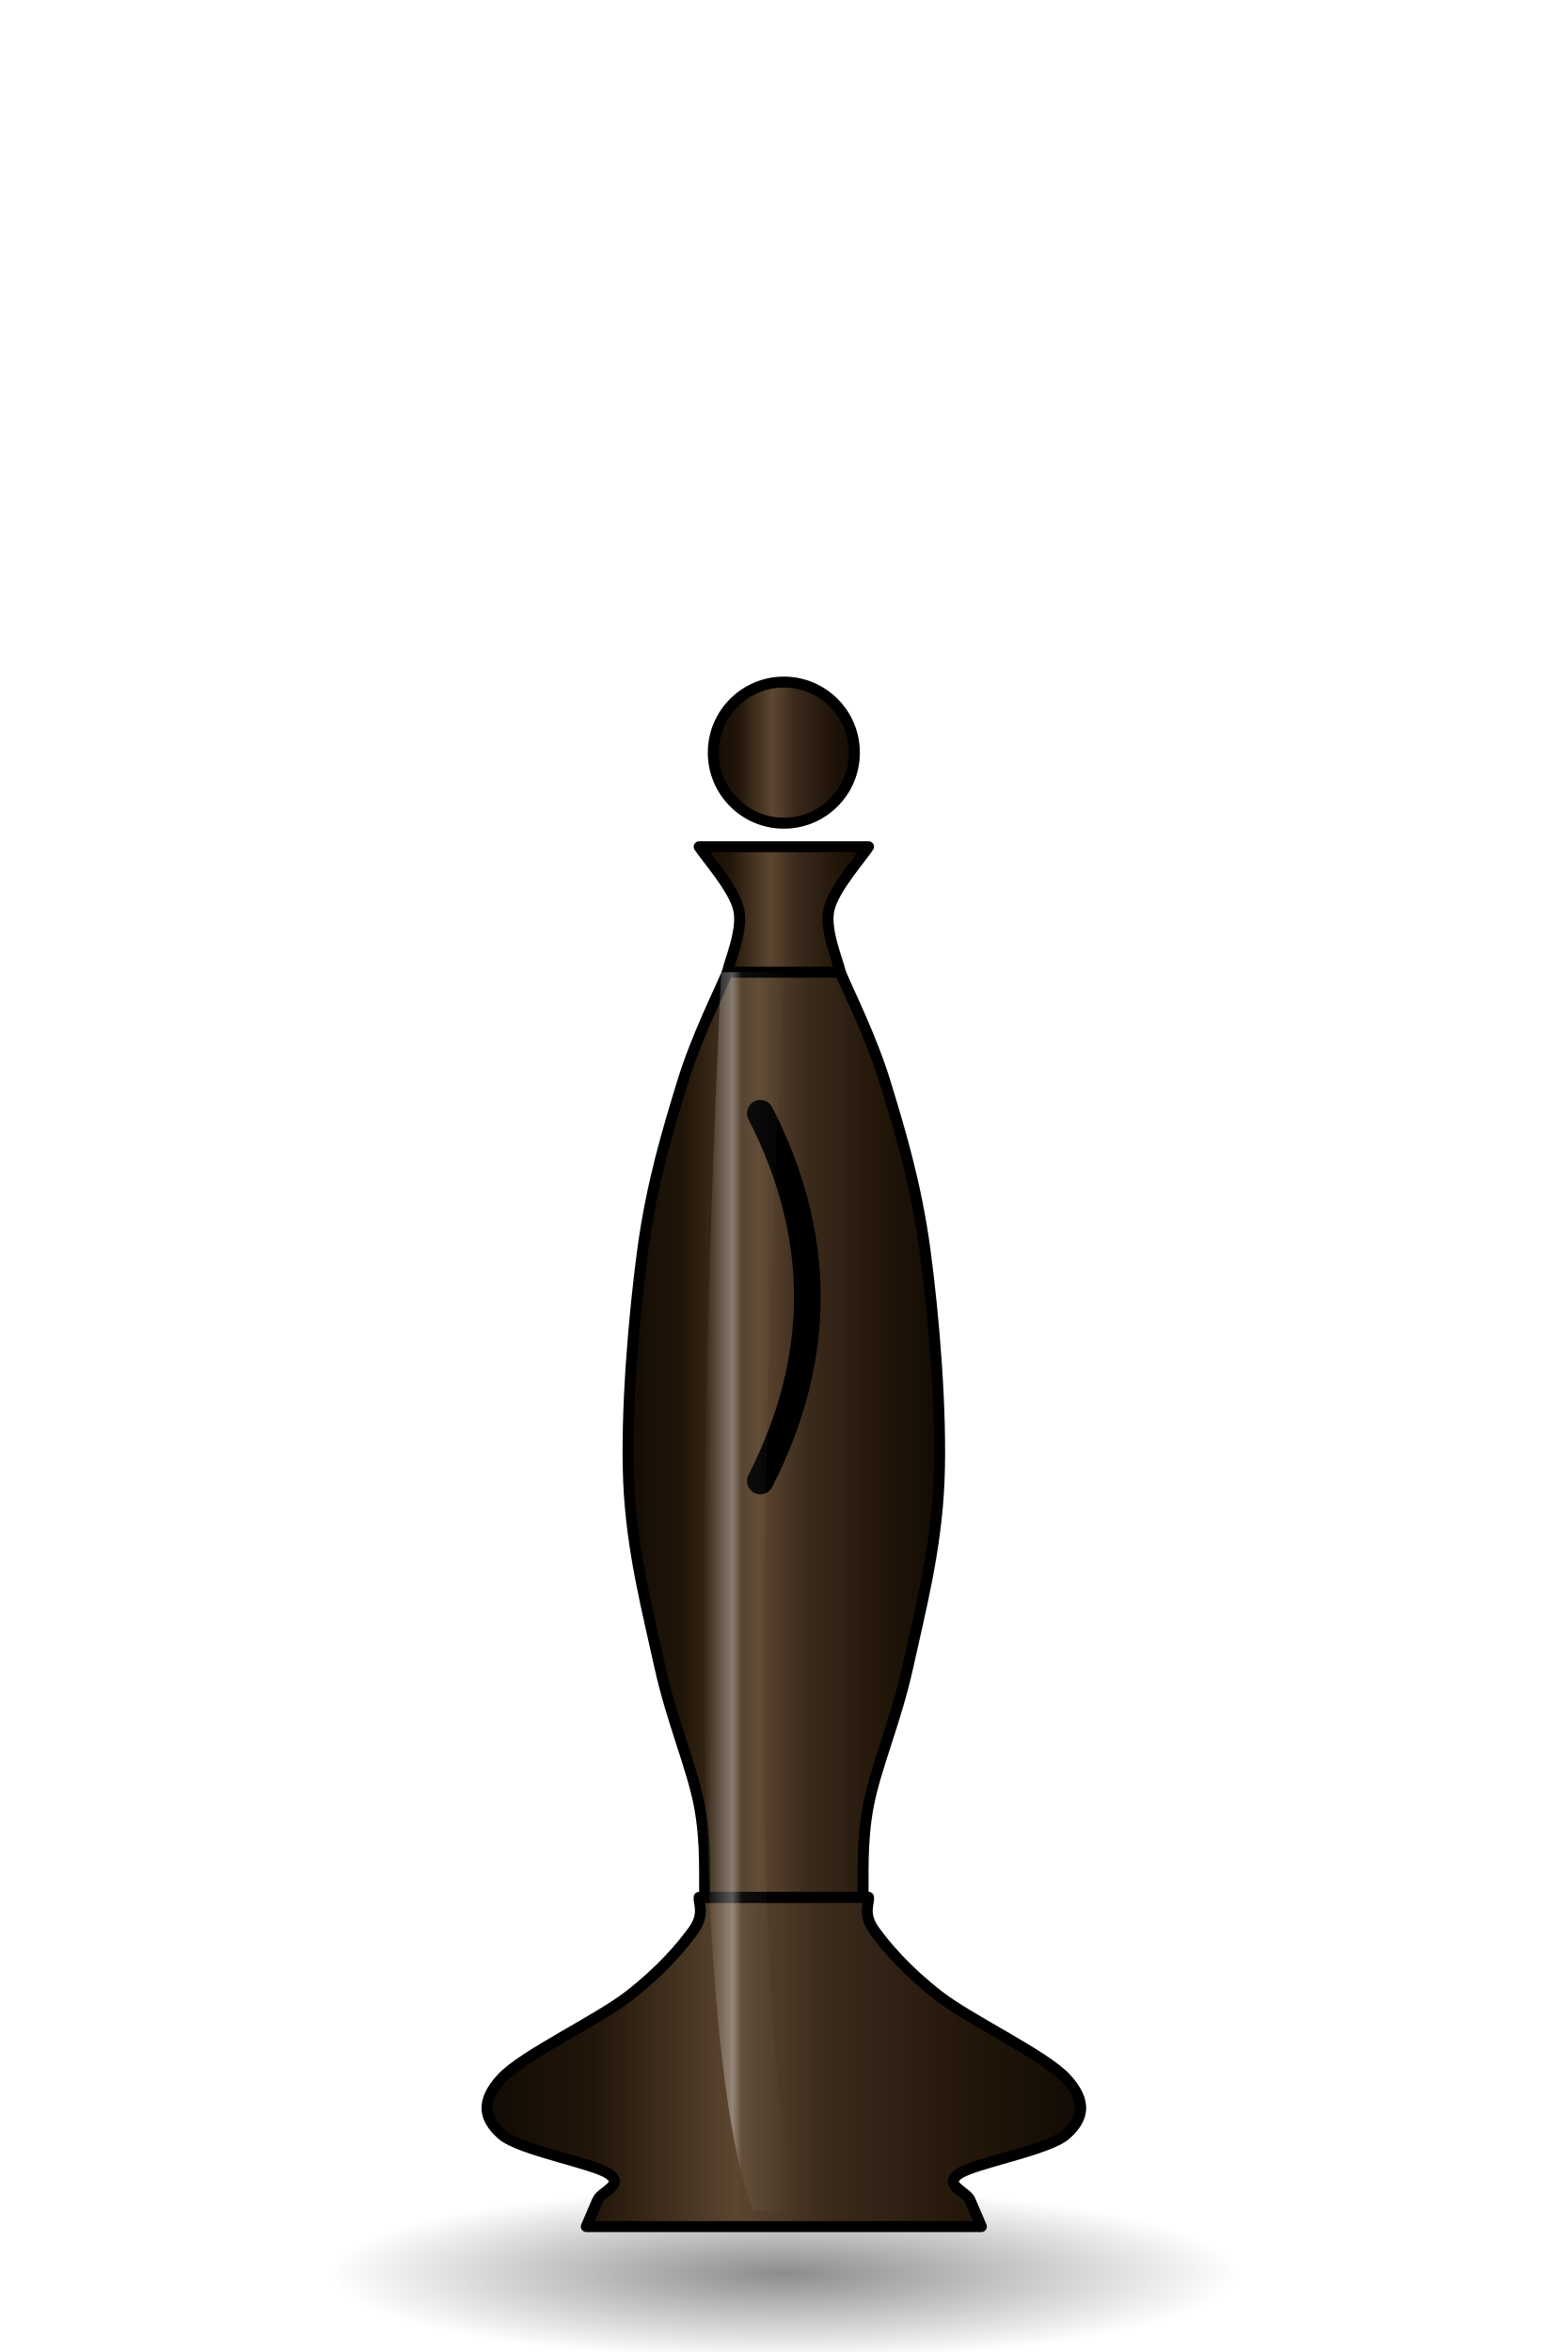
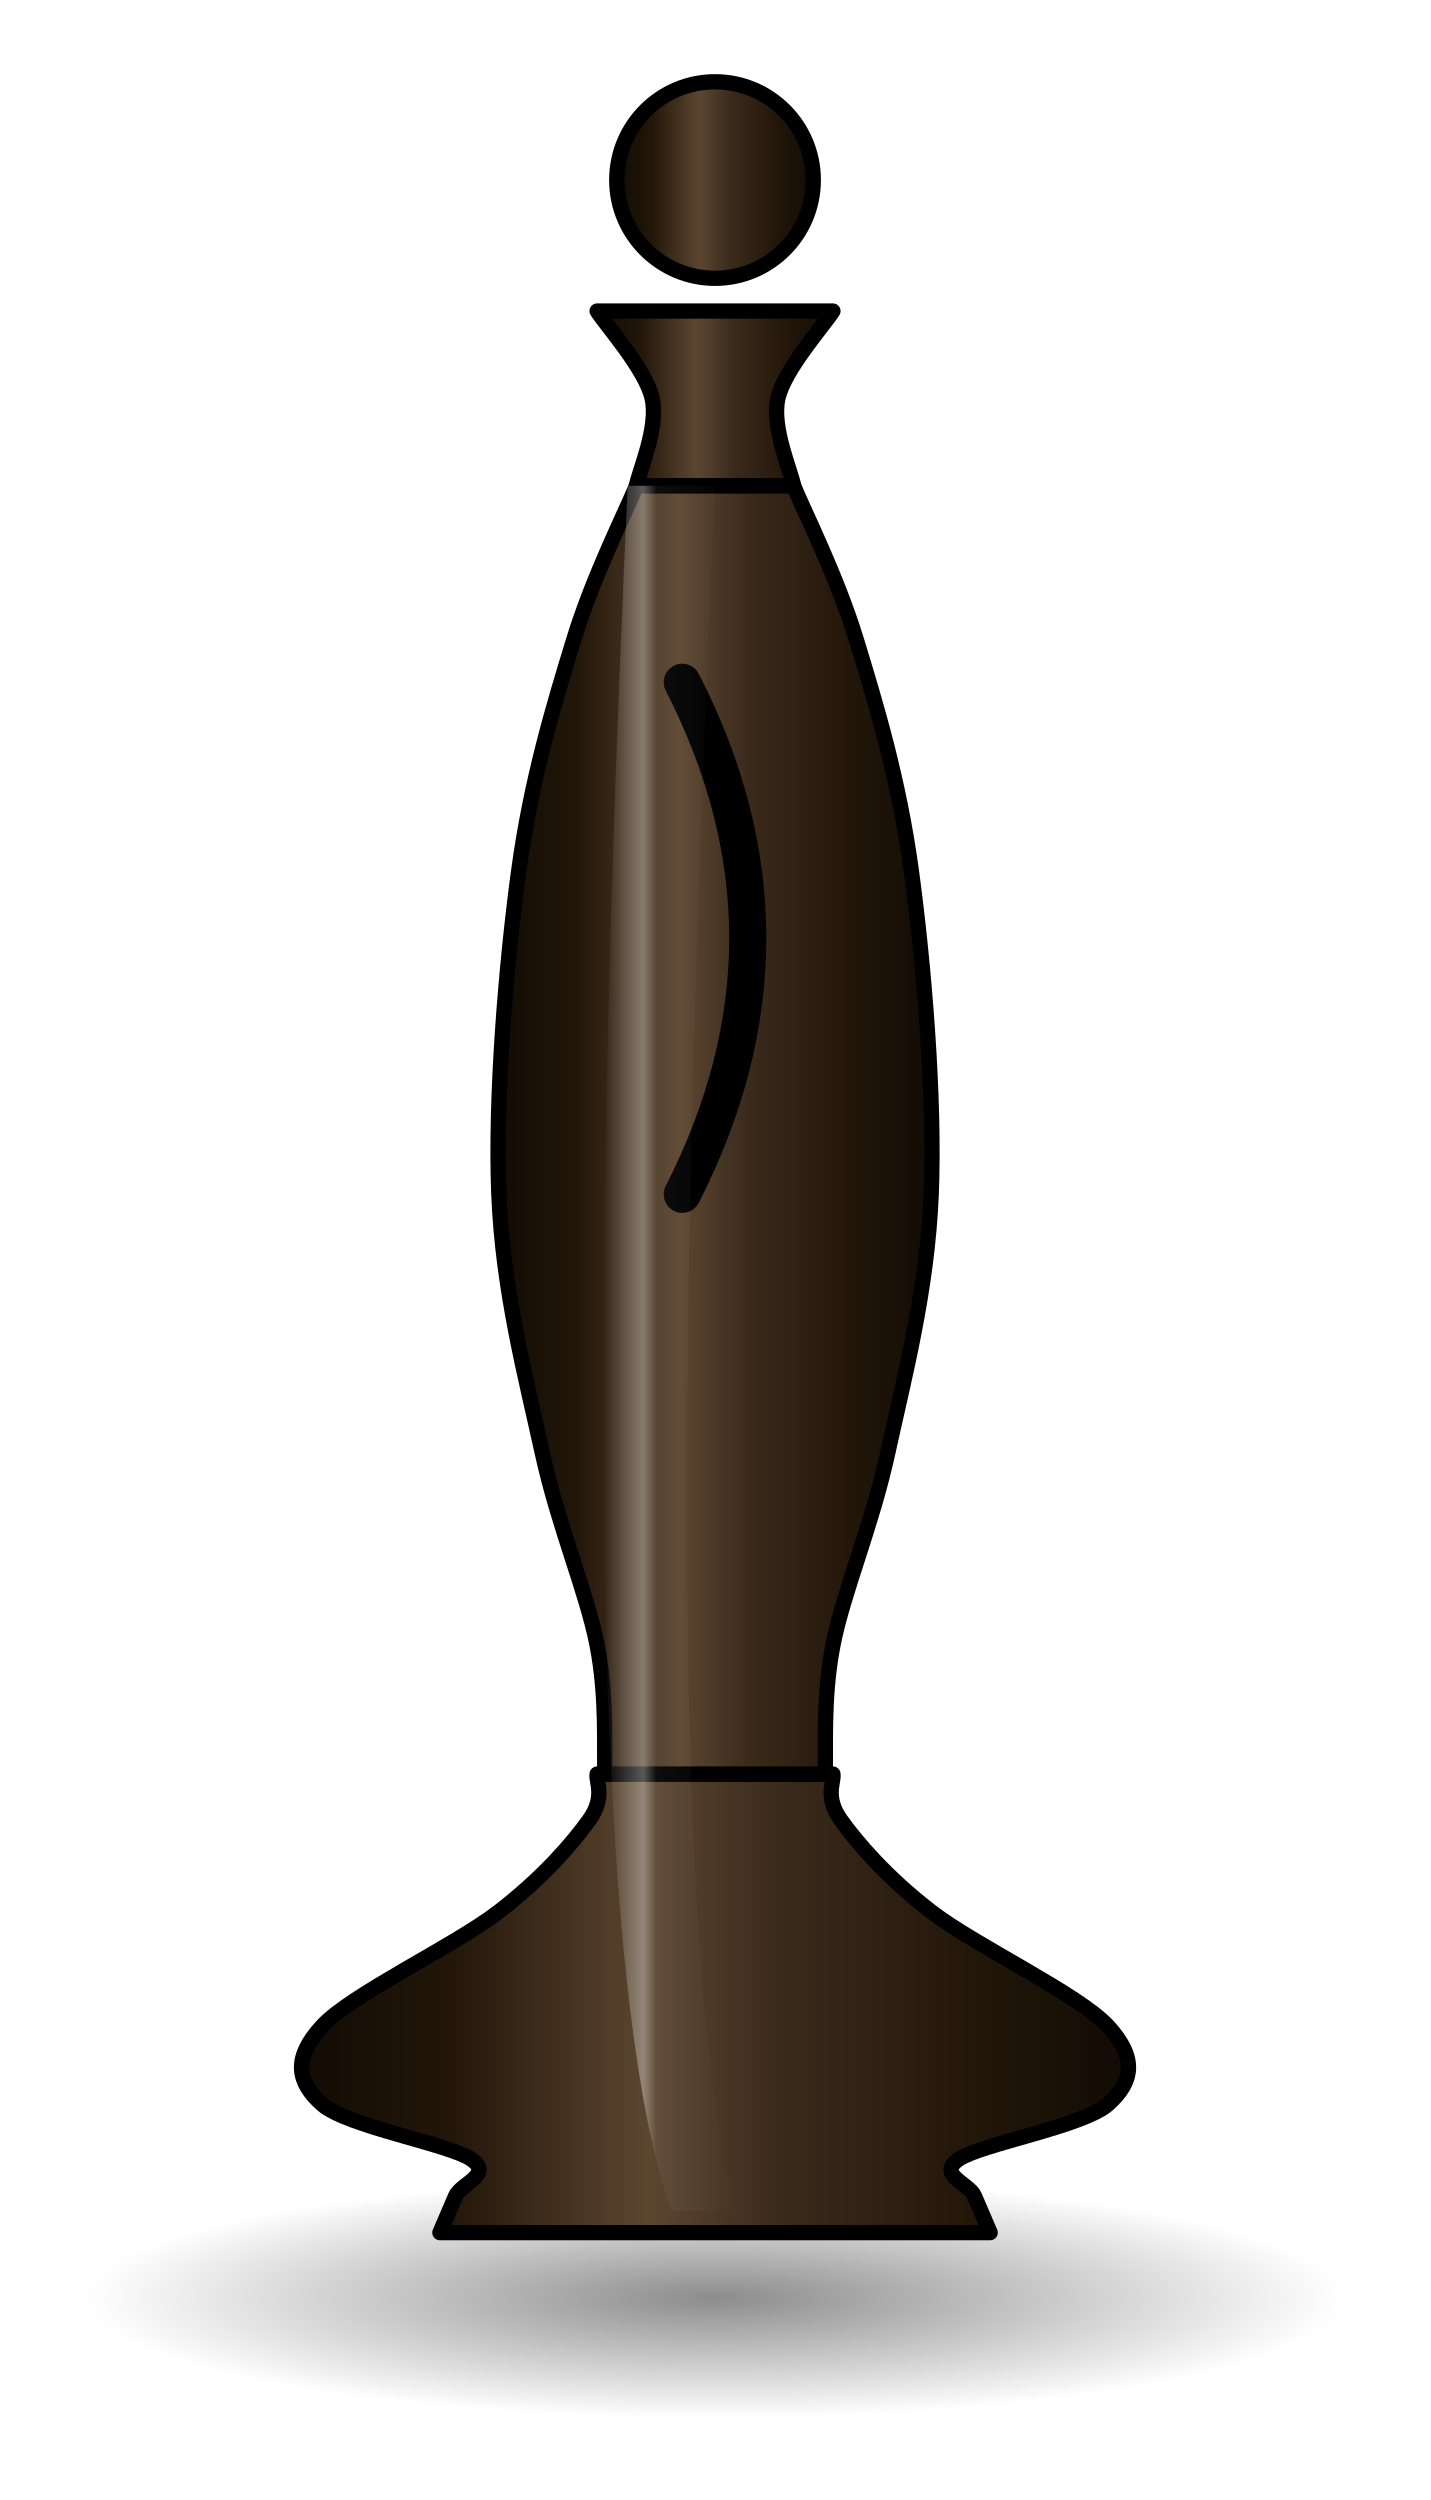
- <svg xmlns="http://www.w3.org/2000/svg" viewBox="0 0 200 300">
+ <svg xmlns="http://www.w3.org/2000/svg" viewBox="34.51 79.51 130.98 228.98">
  <defs>
    <linearGradient id="wood-bishop-dark" x1="0%" y1="0%" x2="100%" y2="0%">
      <stop offset="0%" stop-color="#120B04" />
      <stop offset="18%" stop-color="#221609" />
      <stop offset="42%" stop-color="#5C4630" />
      <stop offset="58%" stop-color="#3A2A1C" />
      <stop offset="82%" stop-color="#221609" />
      <stop offset="100%" stop-color="#120B04" />
    </linearGradient>
    <linearGradient id="sheen-bishop-dark" x1="0%" y1="0%" x2="100%" y2="0%">
      <stop offset="0%" stop-color="#FFFFFF" stop-opacity="0" />
      <stop offset="30%" stop-color="#FFFFFF" stop-opacity="0.35" />
      <stop offset="40%" stop-color="#FFFFFF" stop-opacity="0.05" />
      <stop offset="100%" stop-color="#FFFFFF" stop-opacity="0" />
    </linearGradient>
    <radialGradient id="shadow-bishop-dark" cx="50%" cy="50%" r="50%">
      <stop offset="0%" stop-color="#000000" stop-opacity="0.45" />
      <stop offset="100%" stop-color="#000000" stop-opacity="0" />
    </radialGradient>
  </defs>
  <ellipse cx="100.0" cy="290.0" rx="58" ry="11" fill="url(#shadow-bishop-dark)" />
  <g stroke="#000000" stroke-width="1.4" stroke-linejoin="round">
    <path d="M 89.20,242.00 C 89.08,242.70 89.98,244.10 88.48,246.20 C 86.98,248.30 84.28,251.45 80.20,254.60 C 76.12,257.75 66.70,262.16 64.00,265.10 C 61.30,268.04 61.72,270.21 64.00,272.24 C 66.28,274.27 75.64,275.88 77.68,277.28 C 79.72,278.68 76.72,279.52 76.24,280.64 C 75.76,281.76 75.04,283.44 74.80,284.00 L 125.20,284.00 C 124.96,283.44 124.24,281.76 123.76,280.64 C 123.28,279.52 120.28,278.68 122.32,277.28 C 124.36,275.88 133.72,274.27 136.00,272.24 C 138.28,270.21 138.70,268.04 136.00,265.10 C 133.30,262.16 123.88,257.75 119.80,254.60 C 115.72,251.45 113.02,248.30 111.52,246.20 C 110.02,244.10 110.92,242.70 110.80,242.00 Z" fill="url(#wood-bishop-dark)" />
    <path d="M 92.80,124.00 C 91.84,126.36 88.84,132.26 87.04,138.16 C 85.24,144.06 83.14,150.94 82.00,159.40 C 80.86,167.86 79.84,180.05 80.20,188.90 C 80.56,197.75 82.66,205.62 84.16,212.50 C 85.66,219.38 88.24,225.28 89.20,230.20 C 90.16,235.12 89.80,240.03 89.92,242.00 L 110.08,242.00 C 110.20,240.03 109.84,235.12 110.80,230.20 C 111.76,225.28 114.34,219.38 115.84,212.50 C 117.34,205.62 119.44,197.75 119.80,188.90 C 120.16,180.05 119.14,167.86 118.00,159.40 C 116.86,150.94 114.76,144.06 112.96,138.16 C 111.16,132.26 108.16,126.36 107.20,124.00 Z" fill="url(#wood-bishop-dark)" />
    <path d="M 89.20,108.00 C 90.04,109.33 93.64,113.33 94.24,116.00 C 94.84,118.67 93.04,122.67 92.80,124.00 L 107.20,124.00 C 106.96,122.67 105.16,118.67 105.76,116.00 C 106.36,113.33 109.96,109.33 110.80,108.00 Z" fill="url(#wood-bishop-dark)" />
    <circle cx="100.0" cy="96.0" r="9" fill="url(#wood-bishop-dark)" />
    <path d="M 97.0,142.0 Q 109.0,165.4 97.0,188.9" fill="none" stroke="#000000" stroke-width="3.4" stroke-linecap="round" />
  </g>
  <path d="M 92.0,124.0 Q 86.0,254.0 96.0,282.0 L 102.0,282.0 Q 94.0,254.0 100.0,124.0 Z" fill="url(#sheen-bishop-dark)" stroke="none" />
</svg>
